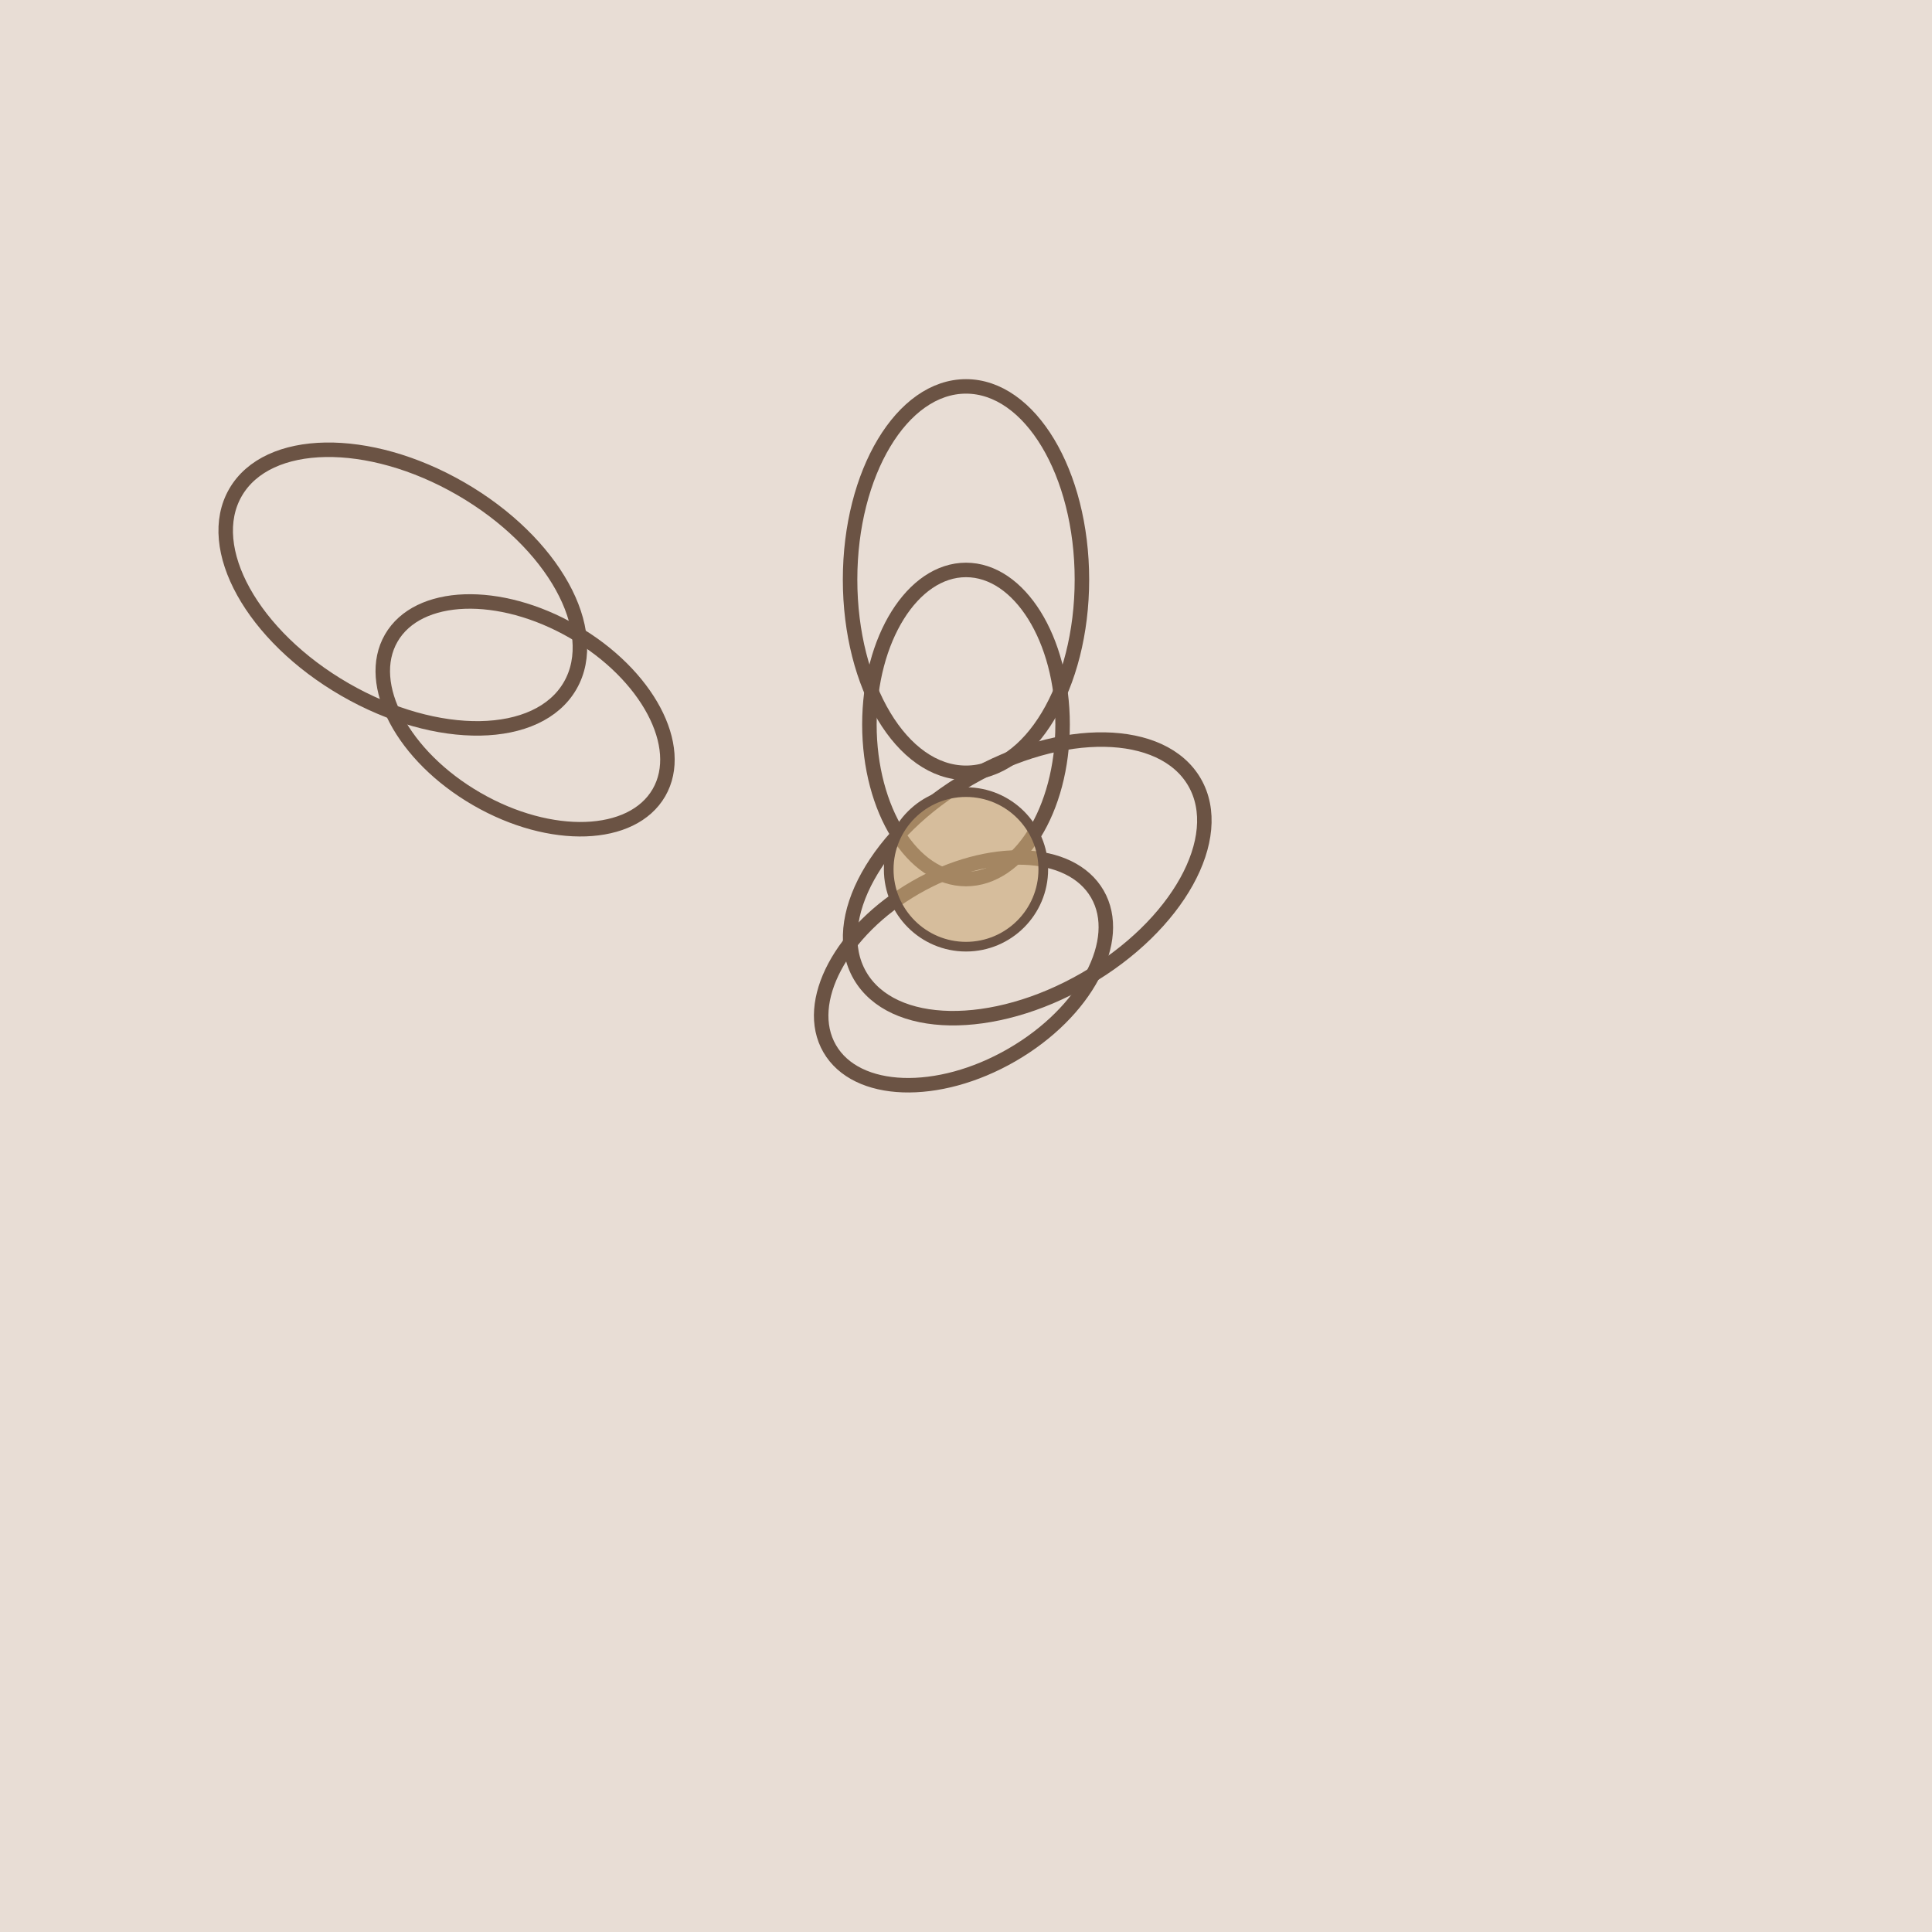
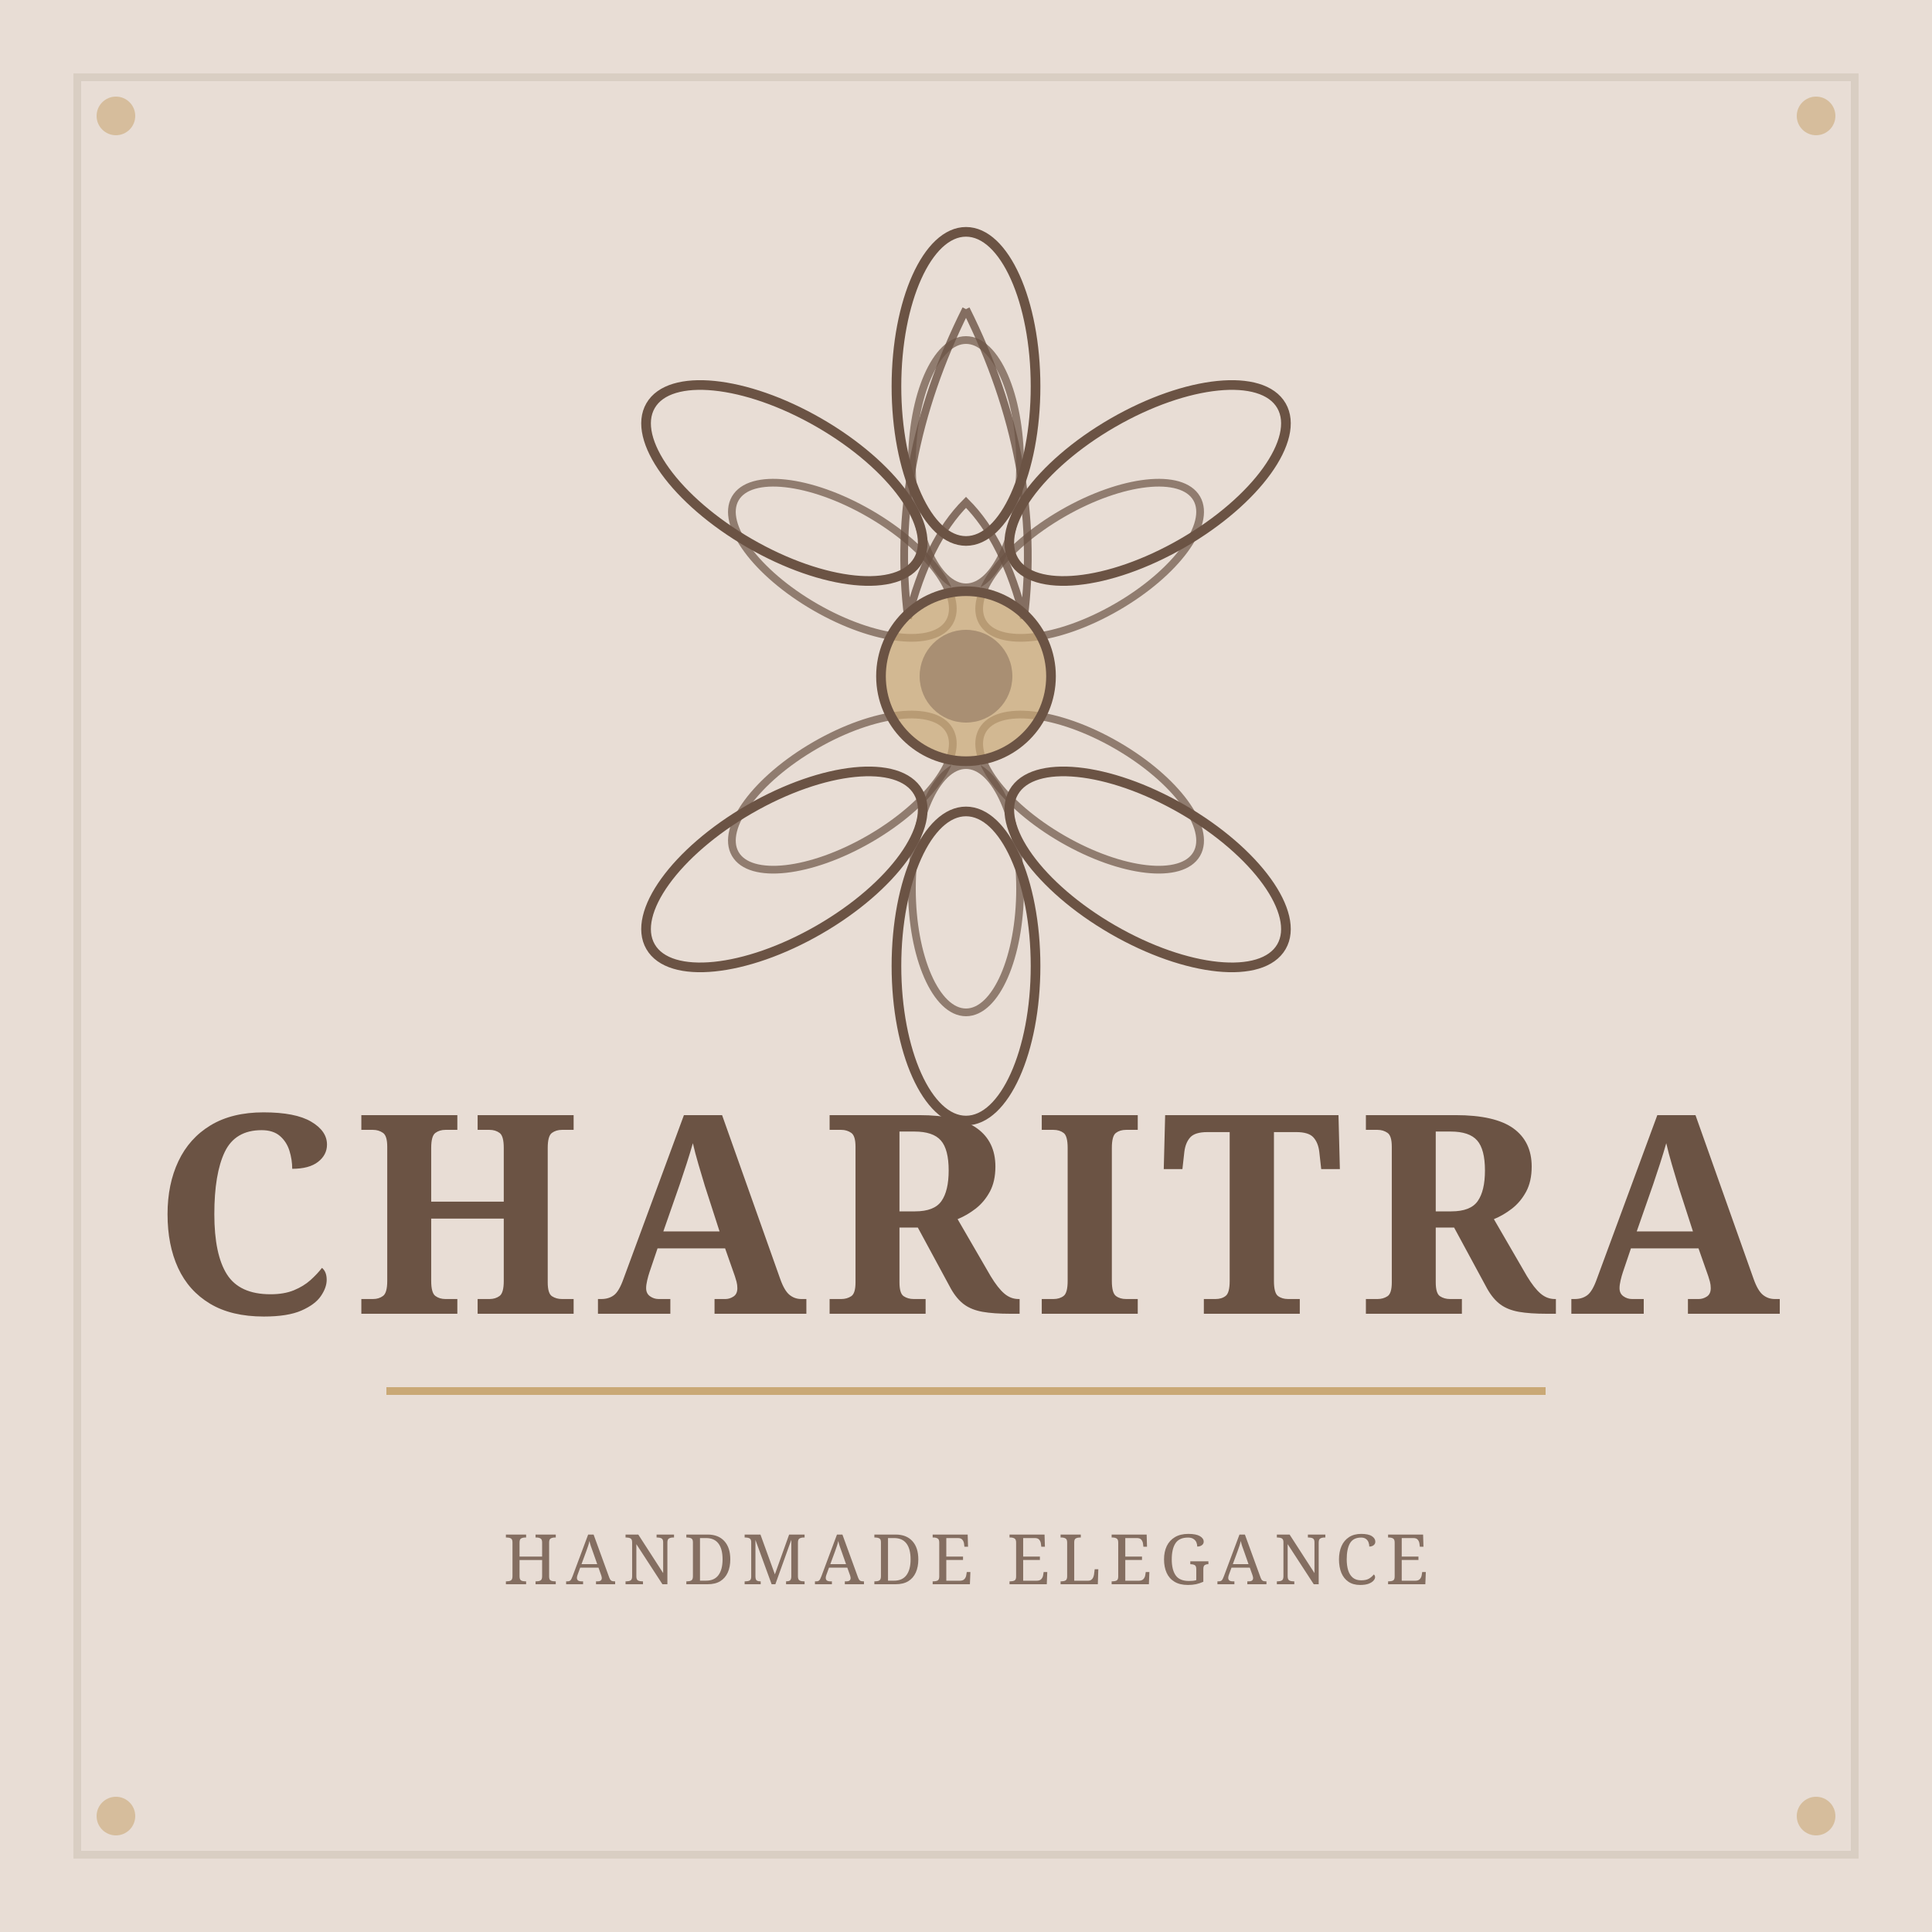
- <svg xmlns="http://www.w3.org/2000/svg" viewBox="0 0 200 200" width="200" height="200">
-   <rect width="200" height="200" fill="#E8DDD5" />
-   <ellipse cx="100" cy="60" rx="12" ry="20" fill="none" stroke="#6B5344" stroke-width="1.5" />
-   <ellipse cx="130" cy="70" rx="12" ry="20" fill="none" stroke="#6B5344" stroke-width="1.5" transform="rotate(60 100 60)" />
-   <ellipse cx="130" cy="110" rx="12" ry="20" fill="none" stroke="#6B5344" stroke-width="1.5" transform="rotate(120 100 60)" />
-   <ellipse cx="100" cy="75" rx="10" ry="16" fill="none" stroke="#6B5344" stroke-width="1.5" />
-   <ellipse cx="122" cy="88" rx="10" ry="16" fill="none" stroke="#6B5344" stroke-width="1.5" transform="rotate(60 100 75)" />
-   <ellipse cx="122" cy="115" rx="10" ry="16" fill="none" stroke="#6B5344" stroke-width="1.5" transform="rotate(120 100 75)" />
-   <circle cx="100" cy="90" r="8" fill="#C9A876" opacity="0.6" />
-   <circle cx="100" cy="90" r="8" fill="none" stroke="#6B5344" stroke-width="1" />
+ <svg xmlns="http://www.w3.org/2000/svg" viewBox="0 0 500 500" width="500" height="500">
+   <rect width="500" height="500" fill="#E8DDD5" />
+   <rect x="20" y="20" width="460" height="460" fill="none" stroke="#D9CEC3" stroke-width="2" />
+   <g id="outer-petal-1">
+     <path d="M 250 80 Q 270 120 265 160 Q 260 140 250 130 Q 240 140 235 160 Q 230 120 250 80" fill="#E8DDD5" stroke="#6B5344" stroke-width="2" opacity="0.8" />
+   </g>
+   <ellipse cx="250" cy="100" rx="18" ry="40" fill="none" stroke="#6B5344" stroke-width="2.5" />
+   <ellipse cx="297" cy="125" rx="18" ry="40" fill="none" stroke="#6B5344" stroke-width="2.5" transform="rotate(60 297 125)" />
+   <ellipse cx="297" cy="225" rx="18" ry="40" fill="none" stroke="#6B5344" stroke-width="2.5" transform="rotate(120 297 225)" />
+   <ellipse cx="250" cy="250" rx="18" ry="40" fill="none" stroke="#6B5344" stroke-width="2.5" transform="rotate(180 250 250)" />
+   <ellipse cx="203" cy="225" rx="18" ry="40" fill="none" stroke="#6B5344" stroke-width="2.5" transform="rotate(240 203 225)" />
+   <ellipse cx="203" cy="125" rx="18" ry="40" fill="none" stroke="#6B5344" stroke-width="2.5" transform="rotate(300 203 125)" />
+   <ellipse cx="250" cy="120" rx="14" ry="32" fill="none" stroke="#6B5344" stroke-width="2" opacity="0.7" />
+   <ellipse cx="282" cy="145" rx="14" ry="32" fill="none" stroke="#6B5344" stroke-width="2" opacity="0.7" transform="rotate(60 282 145)" />
+   <ellipse cx="282" cy="205" rx="14" ry="32" fill="none" stroke="#6B5344" stroke-width="2" opacity="0.7" transform="rotate(120 282 205)" />
+   <ellipse cx="250" cy="230" rx="14" ry="32" fill="none" stroke="#6B5344" stroke-width="2" opacity="0.7" transform="rotate(180 250 230)" />
+   <ellipse cx="218" cy="205" rx="14" ry="32" fill="none" stroke="#6B5344" stroke-width="2" opacity="0.7" transform="rotate(240 218 205)" />
+   <ellipse cx="218" cy="145" rx="14" ry="32" fill="none" stroke="#6B5344" stroke-width="2" opacity="0.7" transform="rotate(300 218 145)" />
+   <circle cx="250" cy="175" r="22" fill="#C9A876" opacity="0.7" />
+   <circle cx="250" cy="175" r="22" fill="none" stroke="#6B5344" stroke-width="2.5" />
+   <circle cx="250" cy="175" r="12" fill="#6B5344" opacity="0.4" />
+   <text x="250" y="340" font-family="Georgia, serif" font-size="72" font-weight="700" text-anchor="middle" fill="#6B5344" letter-spacing="4">CHARITRA</text>
+   <line x1="100" y1="360" x2="400" y2="360" stroke="#C9A876" stroke-width="2" />
+   <text x="250" y="410" font-family="Georgia, serif" font-size="18" text-anchor="middle" fill="#6B5344" opacity="0.8" letter-spacing="2">HANDMADE ELEGANCE</text>
+   <circle cx="30" cy="30" r="5" fill="#C9A876" opacity="0.6" />
+   <circle cx="470" cy="30" r="5" fill="#C9A876" opacity="0.6" />
+   <circle cx="30" cy="470" r="5" fill="#C9A876" opacity="0.6" />
+   <circle cx="470" cy="470" r="5" fill="#C9A876" opacity="0.6" />
</svg>
